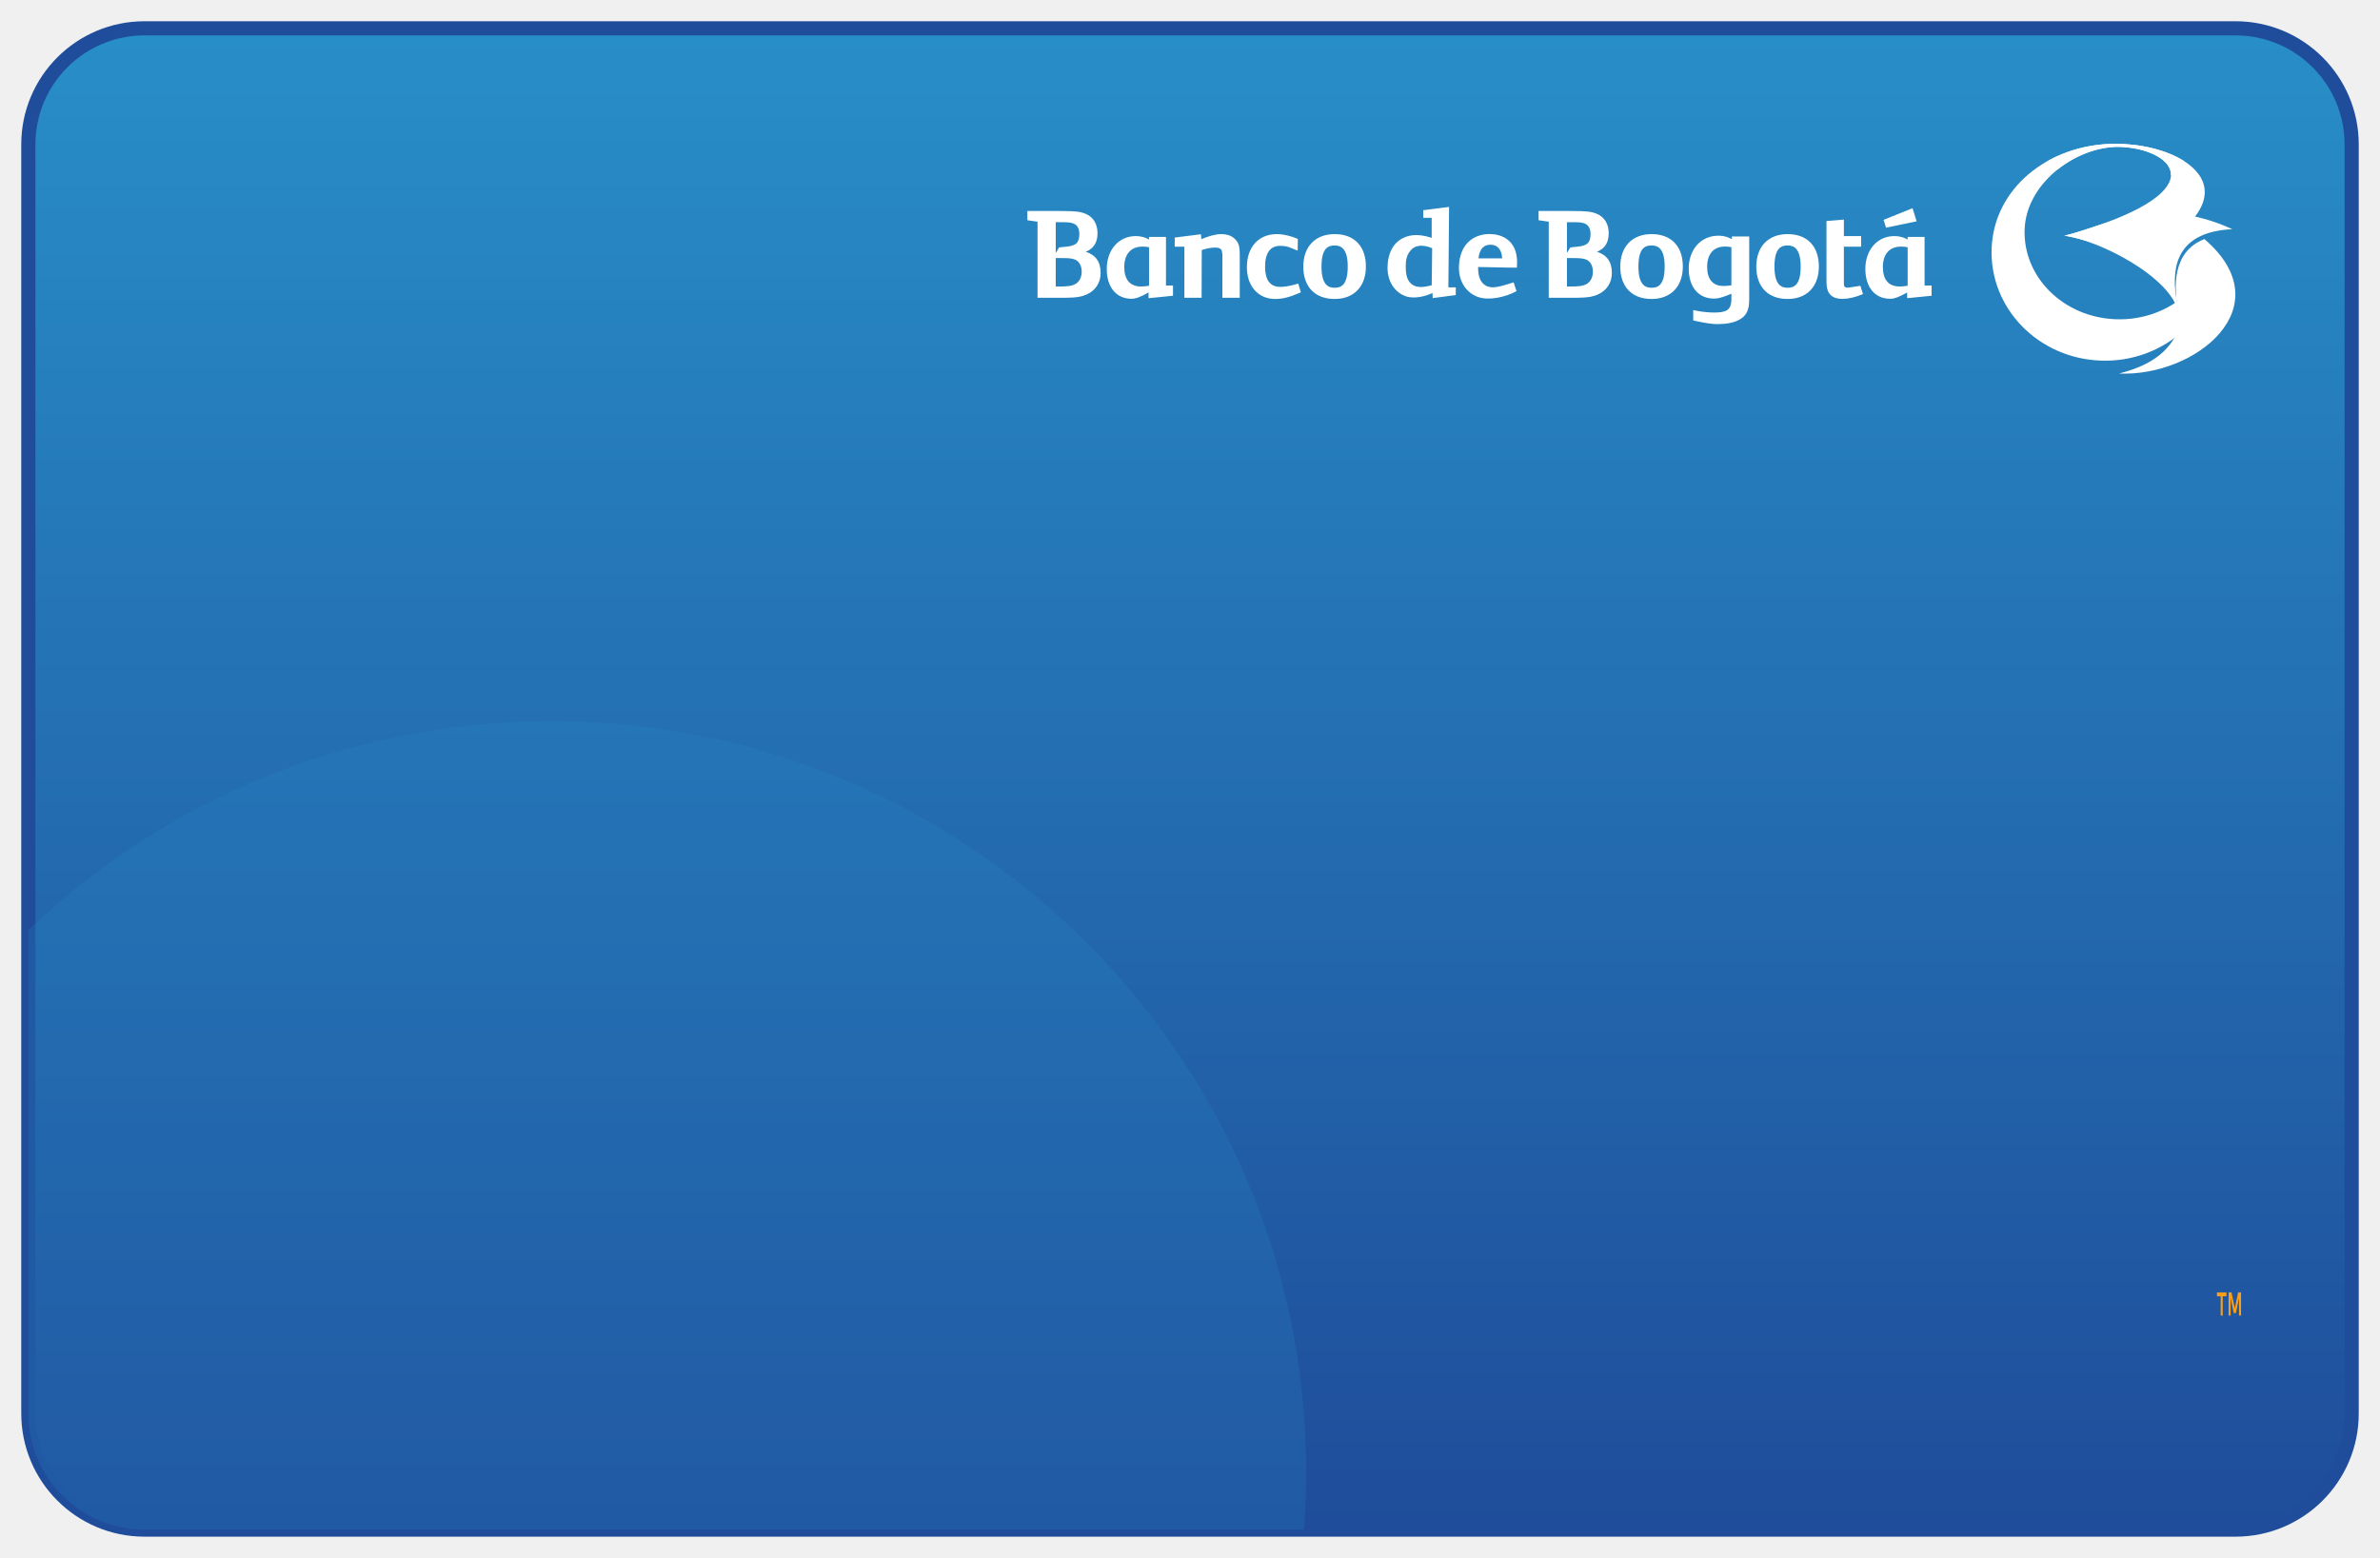
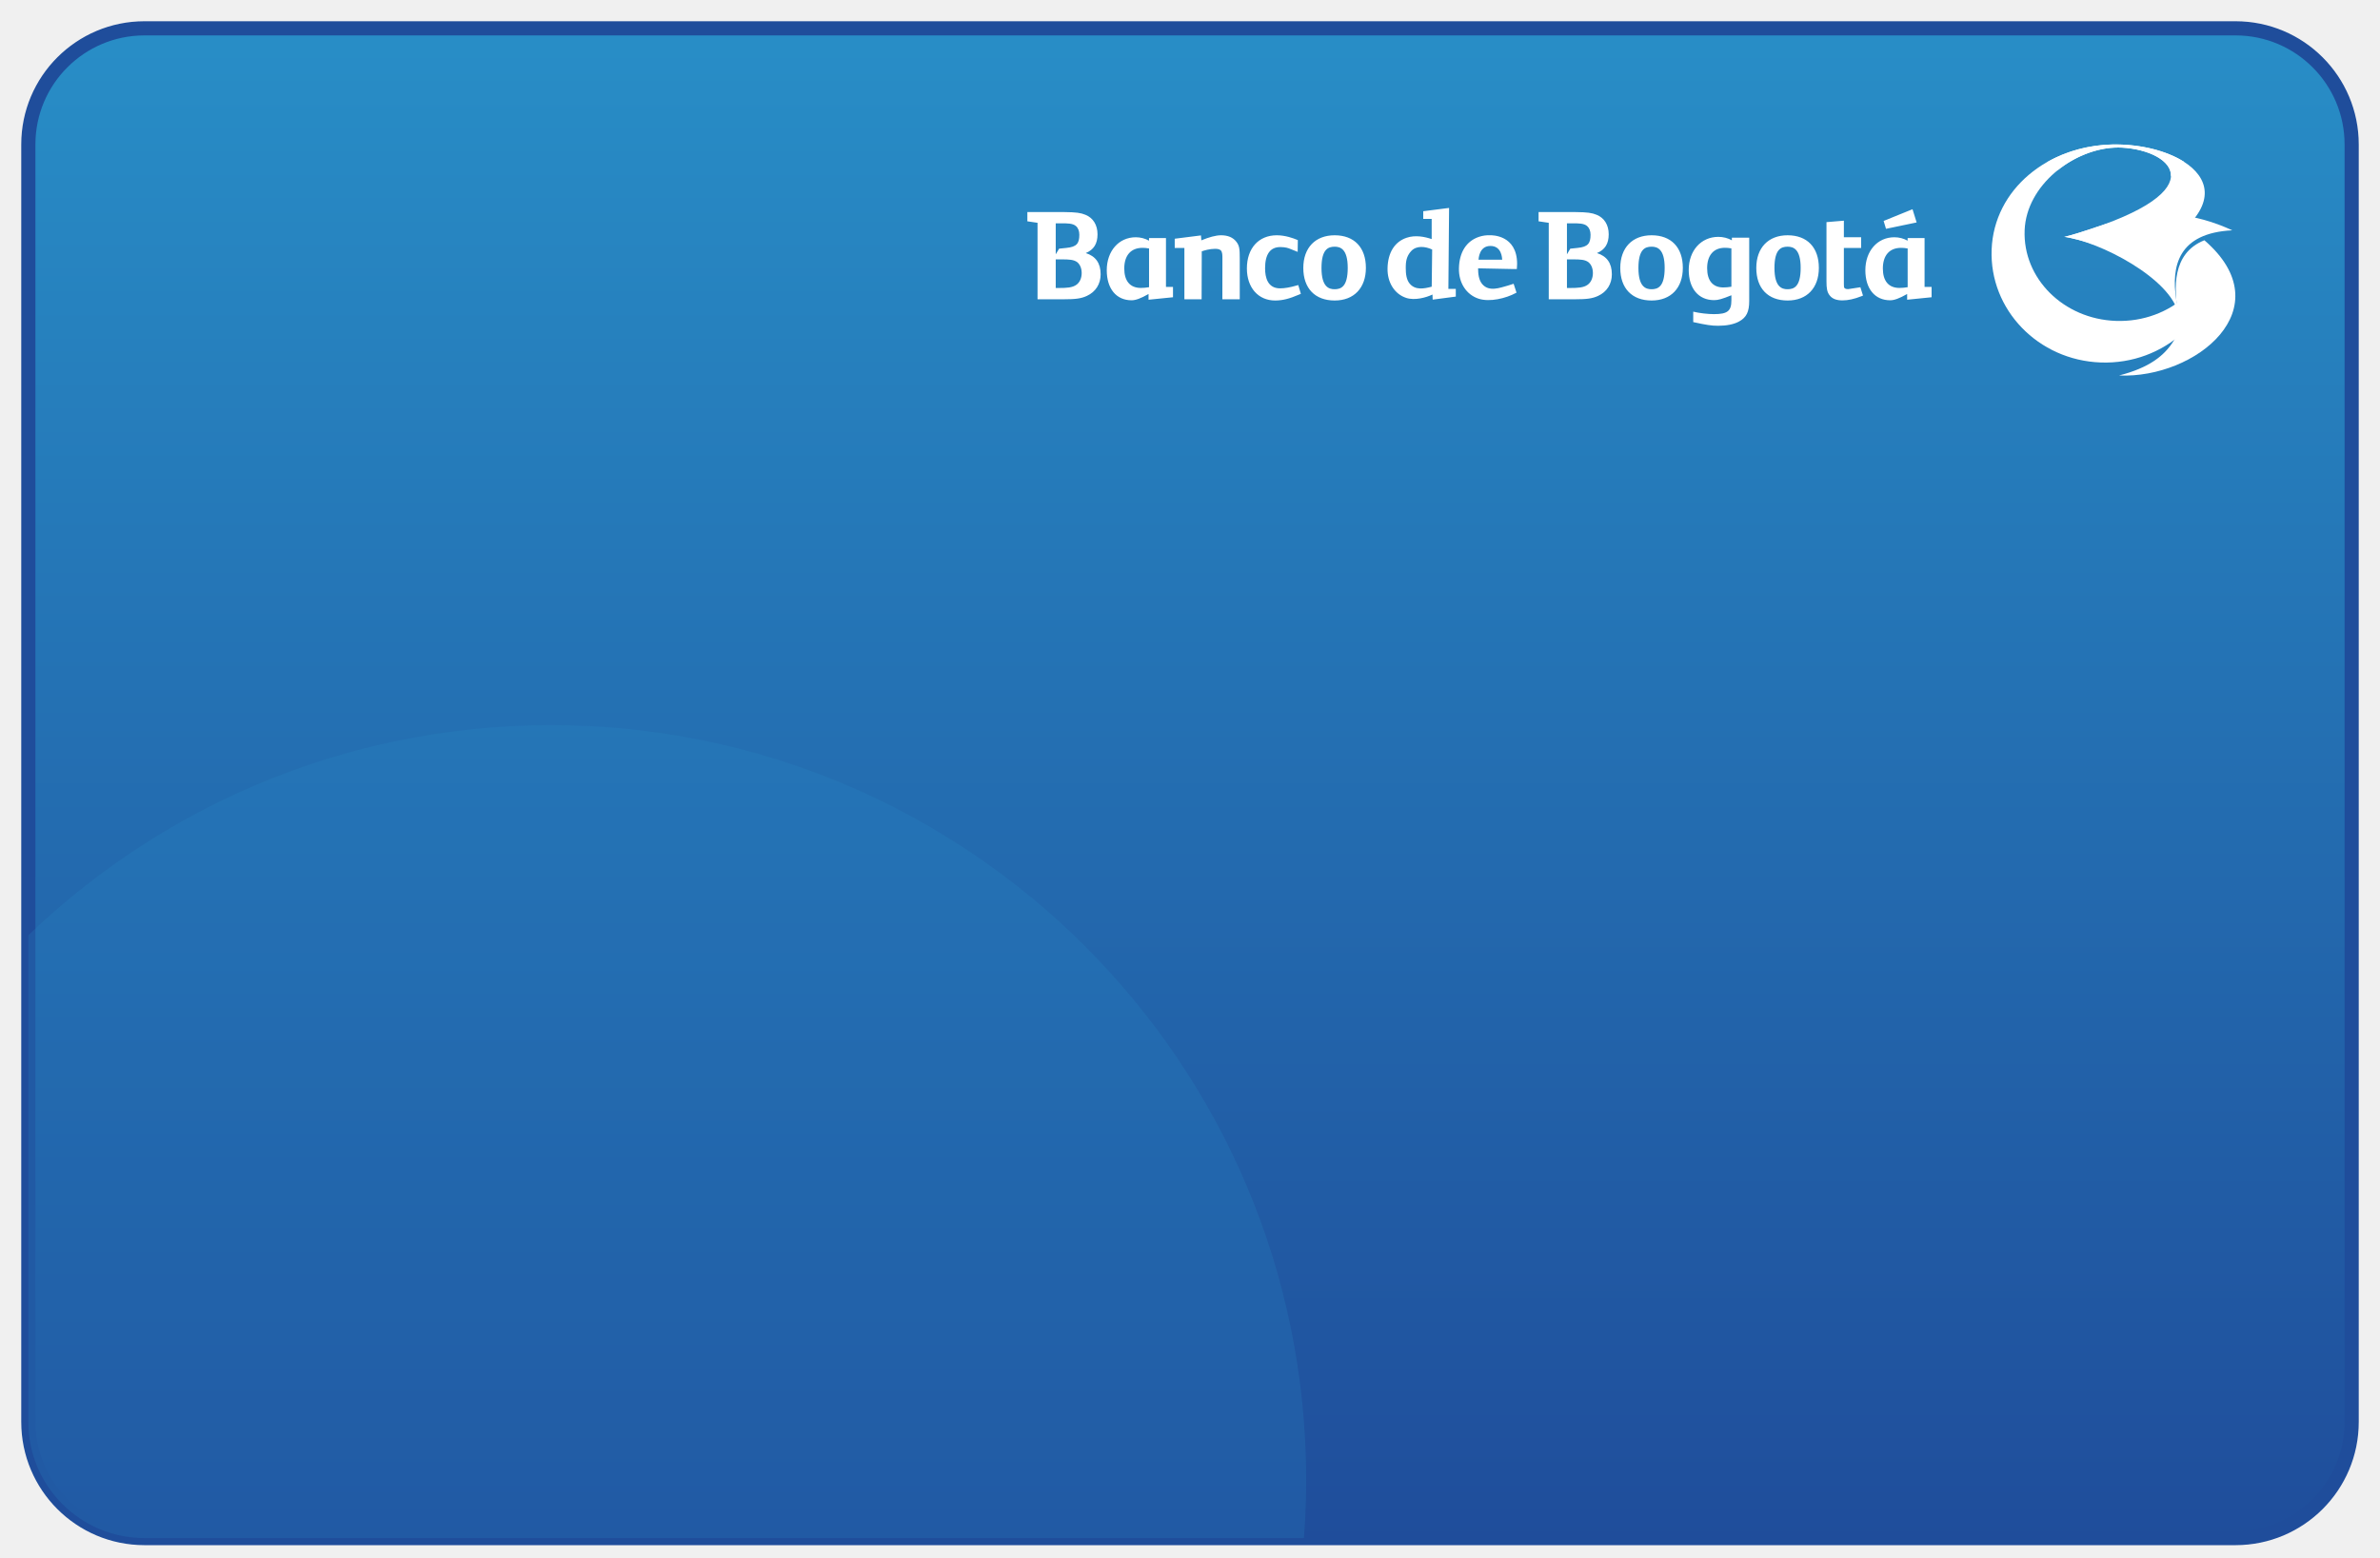
<svg xmlns="http://www.w3.org/2000/svg" xmlns:xlink="http://www.w3.org/1999/xlink" width="84px" height="55px" viewBox="0 0 84 55" version="1.1">
  <defs>
    <linearGradient x1="50%" y1="0%" x2="50%" y2="100%" id="linearGradient-1">
      <stop stop-color="#288EC7" offset="0%" />
      <stop stop-color="#1F4D9B" offset="100%" />
    </linearGradient>
-     <rect id="path-2" x="0" y="0" width="82" height="53" rx="4.1" />
+     <rect id="path-2" x="0" y="0" width="82" height="53.3" rx="4.1" />
  </defs>
-   <g id="Private-CEO" stroke="none" stroke-width="1" fill="none" fill-rule="evenodd">
-     <g id="5-Products-CEO" transform="translate(-77, -377)">
-       <g id="Product" transform="translate(44, 366)">
-         <g id="Image" transform="translate(34, 12)">
+   <g id="Private-CPO" stroke="none" stroke-width="1" fill="none" fill-rule="evenodd">
+     <g id="3-Card-Detail-CPO" transform="translate(-774, -174)">
+       <g id="Content" transform="translate(39, 80)">
+         <g id="Image" transform="translate(736, 95)">
          <mask id="mask-3" fill="white">
            <use xlink:href="#path-2" />
          </mask>
          <use id="Mask" stroke="#1F4D9B" stroke-width="0.5" fill="url(#linearGradient-1)" xlink:href="#path-2" />
-           <ellipse id="Fx" fill="#288EC7" opacity="0.2" mask="url(#mask-3)" cx="18.45" cy="50.962" rx="26.65" ry="26.5" />
-           <g id="Brand" mask="url(#mask-3)" fill="#F79E1B">
-             <g transform="translate(76.5, 43.69231)" id="Fill">
-               <path d="M1.596,1.752 L1.596,0.932 L1.494,0.932 L1.376,1.496 L1.259,0.932 L1.156,0.932 L1.156,1.752 L1.229,1.752 L1.229,1.134 L1.339,1.667 L1.414,1.667 L1.524,1.132 L1.524,1.752 L1.596,1.752 Z M0.949,1.752 L0.949,1.072 L1.08,1.072 L1.08,0.934 L0.746,0.934 L0.746,1.072 L0.877,1.072 L0.877,1.752 L0.949,1.752 Z" />
-             </g>
-           </g>
+           <circle id="Fx" fill="#288EC7" opacity="0.2" mask="url(#mask-3)" cx="18.45" cy="51.25" r="26.65" />
          <g id="Logo" mask="url(#mask-3)">
-             <g transform="translate(35.26, 4.076923)">
-               <path d="M24.388,3.244 C24.514,3.244 24.64,3.267 24.754,3.313 L24.865,3.365 L24.865,3.272 L25.477,3.272 L25.477,5.494 C25.477,5.877 25.378,6.077 25.111,6.218 C24.931,6.315 24.676,6.365 24.38,6.365 C24.176,6.365 24.006,6.343 23.66,6.27 L23.501,6.236 L23.501,5.869 C23.726,5.924 24.018,5.957 24.233,5.957 C24.67,5.957 24.823,5.865 24.845,5.558 L24.848,5.469 L24.848,5.294 C24.517,5.428 24.38,5.465 24.238,5.465 C23.687,5.465 23.342,5.057 23.342,4.406 C23.342,3.728 23.777,3.244 24.388,3.244 Z M8.804,3.188 C9.064,3.188 9.312,3.267 9.447,3.318 L9.504,3.341 L9.546,3.359 L9.54,3.771 C9.54,3.771 9.231,3.647 9.225,3.645 C9.224,3.645 9.109,3.602 8.928,3.602 C8.57,3.602 8.39,3.853 8.39,4.349 C8.39,4.669 8.481,5.051 8.919,5.051 C9.038,5.051 9.176,5.033 9.332,4.997 L9.494,4.954 L9.561,4.935 L9.653,5.243 L9.596,5.268 C9.242,5.419 9.003,5.478 8.744,5.478 C8.148,5.478 7.748,5.026 7.748,4.353 C7.748,3.646 8.162,3.188 8.804,3.188 Z M10.846,3.188 C11.536,3.188 11.948,3.615 11.948,4.331 C11.948,5.039 11.525,5.478 10.846,5.478 C10.153,5.478 9.739,5.051 9.739,4.336 C9.739,3.628 10.163,3.188 10.846,3.188 Z M26.832,3.188 C27.523,3.188 27.935,3.615 27.935,4.331 C27.935,5.039 27.512,5.478 26.832,5.478 C26.14,5.478 25.727,5.051 25.727,4.336 C25.727,3.628 26.15,3.188 26.832,3.188 Z M22.032,3.188 C22.723,3.188 23.134,3.615 23.134,4.331 C23.134,5.039 22.712,5.478 22.032,5.478 C21.34,5.478 20.926,5.051 20.926,4.336 C20.926,3.628 21.35,3.188 22.032,3.188 Z M28.818,2.676 L28.818,3.258 L29.427,3.258 L29.427,3.633 L28.818,3.633 L28.818,4.23 C28.818,4.268 28.818,4.307 28.818,4.344 L28.818,4.895 C28.819,4.998 28.822,5.011 28.833,5.03 C28.845,5.047 28.862,5.065 28.911,5.074 L28.97,5.078 L29.401,5.013 L29.493,5.305 L29.433,5.329 C29.189,5.425 28.966,5.474 28.771,5.474 C28.559,5.474 28.416,5.42 28.323,5.306 C28.24,5.209 28.213,5.091 28.206,4.92 L28.204,4.811 L28.204,2.727 L28.742,2.682 L28.818,2.676 Z M30.6,3.258 C30.724,3.258 30.847,3.281 30.959,3.326 L31.068,3.378 L31.068,3.287 L31.666,3.287 L31.666,5.002 L31.914,5.002 L31.914,5.364 L31.051,5.45 L31.051,5.249 C30.772,5.408 30.592,5.471 30.453,5.471 C29.913,5.471 29.576,5.064 29.576,4.416 C29.576,3.74 30.002,3.258 30.6,3.258 Z M3.826,3.258 C3.949,3.258 4.072,3.281 4.185,3.326 L4.294,3.378 L4.294,3.287 L4.892,3.287 L4.892,5.002 L5.14,5.002 L5.14,5.364 L4.289,5.449 L4.277,5.45 L4.277,5.249 C3.999,5.408 3.818,5.471 3.679,5.471 C3.139,5.471 2.802,5.064 2.802,4.416 C2.802,3.74 3.228,3.258 3.826,3.258 Z M16.341,3.187 C16.381,3.188 17.285,3.165 17.285,4.194 C17.285,4.244 17.282,4.295 17.277,4.347 L17.277,4.347 L17.276,4.372 L17.097,4.372 L15.908,4.349 C15.909,4.529 15.926,4.754 16.056,4.904 C16.296,5.182 16.67,5.034 16.961,4.954 L16.961,4.954 L17.162,4.891 L17.264,5.201 L17.245,5.211 C16.886,5.406 16.319,5.539 15.932,5.416 C15.495,5.278 15.219,4.857 15.232,4.344 C15.245,3.778 15.499,3.385 15.949,3.24 C16.074,3.199 16.201,3.182 16.341,3.187 Z M14.853,2.232 L14.884,2.229 C14.884,2.229 14.864,4.53 14.86,4.99 L14.859,5.069 L15.121,5.069 L15.121,5.34 L14.305,5.447 C14.305,5.447 14.3,5.312 14.298,5.268 C14.075,5.374 13.673,5.485 13.371,5.387 C12.959,5.252 12.7,4.843 12.712,4.346 C12.724,3.796 12.963,3.416 13.387,3.274 C13.695,3.171 14.03,3.24 14.27,3.321 L14.27,2.928 C14.27,2.899 14.27,2.87 14.27,2.843 L14.27,2.614 L13.972,2.614 L13.972,2.344 L14.78,2.241 L14.853,2.232 L14.884,2.229 Z M6.837,3.188 C7.078,3.188 7.259,3.265 7.376,3.416 C7.468,3.535 7.491,3.633 7.496,3.88 L7.496,3.995 L7.496,5.435 L6.882,5.435 L6.884,4.027 C6.885,3.894 6.886,3.778 6.827,3.719 C6.789,3.681 6.723,3.663 6.626,3.663 C6.434,3.663 6.239,3.722 6.155,3.751 L6.154,4.053 C6.153,4.458 6.15,5.148 6.15,5.366 L6.15,5.435 L5.542,5.435 L5.542,3.633 L5.201,3.633 L5.201,3.31 L6.127,3.193 C6.127,3.193 6.136,3.316 6.14,3.366 C6.411,3.254 6.65,3.188 6.837,3.188 Z M19.186,2.372 C19.725,2.372 19.903,2.391 20.092,2.469 C20.363,2.578 20.518,2.827 20.518,3.153 C20.518,3.488 20.384,3.696 20.103,3.812 C20.45,3.921 20.629,4.162 20.629,4.558 C20.629,4.898 20.453,5.174 20.146,5.315 C19.969,5.396 19.804,5.427 19.466,5.434 L19.31,5.435 L18.402,5.435 L18.402,2.75 C18.331,2.74 18.118,2.709 18.058,2.7 L18.043,2.698 L18.043,2.372 L19.186,2.372 Z M1.143,2.372 C1.683,2.372 1.861,2.391 2.05,2.469 C2.321,2.578 2.476,2.827 2.476,3.153 C2.476,3.488 2.342,3.696 2.061,3.812 C2.408,3.921 2.586,4.162 2.586,4.558 C2.586,4.898 2.41,5.174 2.103,5.315 C1.926,5.396 1.761,5.427 1.424,5.434 L1.268,5.435 L0.359,5.435 L0.359,2.75 C0.288,2.74 0.075,2.709 0.016,2.7 L0,2.698 L0,2.372 L1.143,2.372 Z M22.032,3.589 C21.802,3.589 21.567,3.678 21.567,4.336 C21.567,5.005 21.83,5.082 22.028,5.082 C22.258,5.082 22.493,4.993 22.493,4.331 C22.493,3.666 22.23,3.589 22.032,3.589 Z M26.832,3.589 C26.603,3.589 26.368,3.678 26.368,4.336 C26.368,5.005 26.63,5.082 26.828,5.082 C27.058,5.082 27.293,4.993 27.293,4.331 C27.293,3.666 27.03,3.589 26.832,3.589 Z M10.846,3.589 C10.617,3.589 10.381,3.678 10.381,4.336 C10.381,5.005 10.644,5.082 10.842,5.082 C11.072,5.082 11.307,4.993 11.307,4.331 C11.307,3.666 11.043,3.589 10.846,3.589 Z M13.542,3.748 C13.423,3.88 13.361,4.029 13.356,4.26 C13.356,4.284 13.355,4.308 13.355,4.331 C13.355,4.541 13.378,4.747 13.493,4.885 C13.691,5.121 13.996,5.066 14.271,4.993 C14.271,4.949 14.287,3.688 14.287,3.688 C14.051,3.579 13.73,3.537 13.542,3.748 Z M1.001,4.032 L1.001,5.038 L1.116,5.038 C1.38,5.038 1.594,5.03 1.737,4.922 C1.852,4.837 1.917,4.688 1.917,4.515 C1.917,4.353 1.862,4.218 1.764,4.136 C1.668,4.06 1.53,4.04 1.36,4.036 L1.226,4.034 L1.016,4.034 C1.016,4.034 1.005,4.032 1.001,4.032 Z M19.044,4.032 L19.044,5.038 L19.158,5.038 C19.422,5.038 19.637,5.03 19.78,4.922 C19.894,4.837 19.96,4.688 19.96,4.515 C19.96,4.353 19.905,4.218 19.806,4.136 C19.71,4.06 19.572,4.04 19.403,4.036 L19.27,4.034 L19.059,4.034 C19.059,4.034 19.047,4.032 19.044,4.032 Z M30.836,3.629 C30.427,3.629 30.194,3.895 30.194,4.354 C30.194,4.796 30.401,5.037 30.778,5.037 C30.846,5.037 30.902,5.033 30.966,5.025 L31.069,5.011 L31.069,3.651 C30.968,3.633 30.911,3.629 30.836,3.629 Z M4.062,3.629 C3.654,3.629 3.42,3.895 3.42,4.354 C3.42,4.796 3.627,5.037 4.005,5.037 C4.073,5.037 4.128,5.033 4.192,5.025 L4.295,5.011 L4.295,3.651 C4.194,3.633 4.137,3.629 4.062,3.629 Z M24.62,3.627 C24.22,3.627 23.992,3.89 23.992,4.344 C23.992,4.781 24.194,5.019 24.564,5.019 C24.631,5.019 24.685,5.015 24.747,5.008 L24.848,4.994 L24.848,3.648 C24.749,3.631 24.694,3.627 24.62,3.627 Z M16.343,3.563 C15.945,3.563 15.929,4.007 15.923,4.045 L15.923,4.045 L16.759,4.045 C16.753,3.996 16.747,3.563 16.343,3.563 Z M1.292,2.768 L1.001,2.768 L1.001,3.856 C1.001,3.856 1.12,3.656 1.12,3.658 C1.12,3.658 1.378,3.631 1.379,3.631 C1.741,3.595 1.834,3.475 1.834,3.171 C1.834,3.039 1.792,2.93 1.715,2.865 C1.639,2.8 1.531,2.778 1.397,2.771 L1.292,2.768 Z M19.335,2.768 L19.044,2.768 L19.044,3.856 C19.044,3.856 19.12,3.728 19.15,3.678 L19.162,3.658 L19.421,3.631 C19.783,3.595 19.877,3.475 19.877,3.171 C19.877,3.039 19.834,2.93 19.757,2.865 C19.681,2.8 19.573,2.778 19.44,2.771 L19.335,2.768 Z M31.241,2.274 L31.386,2.737 L30.305,2.961 L30.221,2.685 L31.177,2.299 L31.241,2.274 Z" id="Lettering" fill="#FFFFFF" />
+             <g transform="translate(35.26, 4.1)">
+               <path d="M24.388,3.262 C24.556,3.262 24.723,3.304 24.865,3.384 L24.865,3.384 L24.865,3.291 L25.477,3.291 L25.477,5.525 C25.477,5.91 25.378,6.111 25.111,6.254 C24.931,6.351 24.676,6.401 24.38,6.401 C24.147,6.401 23.958,6.372 23.501,6.271 L23.501,6.271 L23.501,5.903 C23.726,5.957 24.018,5.99 24.233,5.99 C24.71,5.99 24.848,5.881 24.848,5.5 L24.848,5.5 L24.848,5.324 C24.517,5.458 24.38,5.496 24.238,5.496 C23.687,5.496 23.342,5.085 23.342,4.431 C23.342,3.749 23.777,3.262 24.388,3.262 Z M8.804,3.206 C9.107,3.206 9.395,3.314 9.504,3.36 L9.504,3.36 L9.546,3.378 L9.54,3.792 C9.54,3.792 9.231,3.668 9.225,3.666 C9.224,3.665 9.109,3.622 8.928,3.622 C8.57,3.622 8.39,3.875 8.39,4.373 C8.39,4.696 8.481,5.08 8.919,5.08 C9.077,5.08 9.271,5.047 9.494,4.982 L9.494,4.982 L9.561,4.963 L9.653,5.273 L9.596,5.297 C9.242,5.45 9.003,5.509 8.744,5.509 C8.148,5.509 7.748,5.054 7.748,4.377 C7.748,3.666 8.162,3.206 8.804,3.206 Z M10.846,3.206 C11.536,3.206 11.948,3.636 11.948,4.356 C11.948,5.068 11.525,5.509 10.846,5.509 C10.153,5.509 9.739,5.08 9.739,4.36 C9.739,3.648 10.163,3.206 10.846,3.206 Z M26.832,3.206 C27.523,3.206 27.935,3.636 27.935,4.356 C27.935,5.068 27.512,5.509 26.832,5.509 C26.14,5.509 25.727,5.08 25.727,4.36 C25.727,3.648 26.15,3.206 26.832,3.206 Z M22.032,3.206 C22.723,3.206 23.134,3.636 23.134,4.356 C23.134,5.068 22.712,5.509 22.032,5.509 C21.34,5.509 20.926,5.08 20.926,4.36 C20.926,3.648 21.35,3.206 22.032,3.206 Z M28.818,2.691 L28.818,3.276 L29.427,3.276 L29.427,3.653 L28.818,3.653 C28.818,3.728 28.818,4.157 28.818,4.48 L28.818,4.923 C28.819,5.026 28.822,5.04 28.833,5.058 C28.849,5.081 28.874,5.107 28.97,5.107 L28.97,5.107 L29.401,5.041 L29.493,5.335 L29.433,5.359 C29.189,5.456 28.966,5.505 28.771,5.505 C28.559,5.505 28.416,5.451 28.323,5.336 C28.223,5.219 28.204,5.071 28.204,4.838 L28.204,4.838 L28.204,2.742 L28.742,2.697 L28.818,2.691 Z M30.6,3.276 C30.765,3.276 30.928,3.318 31.068,3.397 L31.068,3.397 L31.068,3.305 L31.666,3.305 L31.666,5.03 L31.914,5.03 L31.914,5.394 L31.051,5.481 L31.051,5.279 C30.772,5.439 30.592,5.501 30.453,5.501 C29.913,5.501 29.576,5.093 29.576,4.441 C29.576,3.761 30.002,3.276 30.6,3.276 Z M3.826,3.276 C3.99,3.276 4.154,3.318 4.294,3.397 L4.294,3.397 L4.294,3.305 L4.892,3.305 L4.892,5.03 L5.14,5.03 L5.14,5.394 L4.289,5.48 L4.277,5.481 L4.277,5.279 C3.999,5.439 3.818,5.501 3.679,5.501 C3.139,5.501 2.802,5.093 2.802,4.441 C2.802,3.761 3.228,3.276 3.826,3.276 Z M16.341,3.205 C16.381,3.206 17.285,3.183 17.285,4.217 C17.285,4.268 17.282,4.319 17.277,4.372 L17.277,4.372 L17.276,4.397 L17.097,4.397 L15.908,4.373 C15.909,4.554 15.926,4.781 16.056,4.932 C16.296,5.211 16.67,5.062 16.961,4.982 L16.961,4.982 L17.162,4.918 L17.264,5.231 L17.245,5.241 C16.886,5.436 16.319,5.57 15.932,5.447 C15.495,5.308 15.219,4.884 15.232,4.369 C15.245,3.799 15.499,3.405 15.949,3.258 C16.074,3.218 16.201,3.2 16.341,3.205 Z M14.884,2.242 C14.884,2.242 14.864,4.556 14.86,5.019 L14.859,5.098 L15.121,5.098 L15.121,5.371 L14.305,5.478 C14.305,5.478 14.3,5.342 14.298,5.298 C14.075,5.405 13.673,5.516 13.371,5.417 C12.959,5.282 12.7,4.87 12.712,4.37 C12.724,3.817 12.963,3.435 13.387,3.293 C13.695,3.189 14.03,3.259 14.27,3.34 C14.27,3.301 14.27,3.052 14.27,2.859 L14.27,2.629 L13.972,2.629 L13.972,2.357 L14.78,2.254 L14.853,2.245 Z M1.31,2.387 C1.722,2.391 1.882,2.414 2.05,2.483 C2.321,2.592 2.476,2.843 2.476,3.171 C2.476,3.508 2.342,3.717 2.061,3.834 C2.408,3.944 2.586,4.186 2.586,4.584 C2.586,4.926 2.41,5.203 2.103,5.345 C1.901,5.439 1.714,5.466 1.268,5.466 L1.268,5.466 L0.359,5.466 L0.359,2.766 C0.277,2.754 0,2.713 0,2.713 L0,2.713 L0,2.386 Z M19.352,2.387 C19.764,2.391 19.924,2.414 20.092,2.483 C20.363,2.592 20.518,2.843 20.518,3.171 C20.518,3.508 20.384,3.717 20.103,3.834 C20.45,3.944 20.629,4.186 20.629,4.584 C20.629,4.926 20.453,5.203 20.146,5.345 C19.944,5.439 19.757,5.466 19.31,5.466 L19.31,5.466 L18.402,5.466 L18.402,2.766 C18.319,2.754 18.043,2.713 18.043,2.713 L18.043,2.713 L18.043,2.386 Z M6.837,3.206 C7.078,3.206 7.259,3.283 7.376,3.435 C7.482,3.572 7.496,3.682 7.496,4.018 L7.496,4.018 L7.496,5.466 L6.882,5.466 L6.884,4.05 C6.885,3.916 6.886,3.8 6.827,3.74 C6.789,3.702 6.723,3.684 6.626,3.684 C6.434,3.684 6.239,3.743 6.155,3.773 C6.155,3.853 6.151,5.089 6.15,5.397 L6.15,5.466 L5.542,5.466 L5.542,3.653 L5.201,3.653 L5.201,3.328 L6.127,3.211 C6.127,3.211 6.136,3.335 6.14,3.385 C6.411,3.273 6.65,3.206 6.837,3.206 Z M22.032,3.609 C21.802,3.609 21.567,3.699 21.567,4.36 C21.567,5.033 21.83,5.111 22.028,5.111 C22.258,5.111 22.493,5.022 22.493,4.356 C22.493,3.686 22.23,3.609 22.032,3.609 Z M26.832,3.609 C26.603,3.609 26.368,3.699 26.368,4.36 C26.368,5.033 26.63,5.111 26.828,5.111 C27.058,5.111 27.293,5.022 27.293,4.356 C27.293,3.686 27.03,3.609 26.832,3.609 Z M10.846,3.609 C10.617,3.609 10.381,3.699 10.381,4.36 C10.381,5.033 10.644,5.111 10.842,5.111 C11.072,5.111 11.307,5.022 11.307,4.356 C11.307,3.686 11.043,3.609 10.846,3.609 Z M14.287,3.709 C14.051,3.599 13.73,3.557 13.542,3.769 C13.423,3.902 13.361,4.052 13.356,4.284 C13.356,4.308 13.355,4.332 13.355,4.356 C13.355,4.567 13.378,4.774 13.493,4.912 C13.691,5.15 13.996,5.095 14.271,5.021 C14.271,4.977 14.287,3.709 14.287,3.709 Z M19.044,4.054 L19.044,5.067 L19.158,5.067 C19.422,5.067 19.637,5.058 19.78,4.949 C19.894,4.864 19.96,4.714 19.96,4.54 C19.96,4.377 19.905,4.242 19.806,4.159 C19.687,4.064 19.501,4.057 19.27,4.057 L19.27,4.057 L19.059,4.057 C19.059,4.057 19.047,4.055 19.044,4.054 L19.044,4.054 Z M1.001,4.054 L1.001,5.067 L1.116,5.067 C1.38,5.067 1.594,5.058 1.737,4.949 C1.852,4.864 1.917,4.714 1.917,4.54 C1.917,4.377 1.862,4.242 1.764,4.159 C1.644,4.064 1.458,4.057 1.226,4.057 L1.226,4.057 L1.016,4.057 C1.016,4.057 1.005,4.055 1.001,4.054 L1.001,4.054 Z M4.062,3.65 C3.654,3.65 3.42,3.917 3.42,4.379 C3.42,4.823 3.627,5.065 4.005,5.065 C4.106,5.065 4.181,5.057 4.295,5.039 L4.295,5.039 L4.295,3.672 C4.194,3.654 4.137,3.65 4.062,3.65 Z M30.836,3.65 C30.427,3.65 30.194,3.917 30.194,4.379 C30.194,4.823 30.401,5.065 30.778,5.065 C30.88,5.065 30.955,5.057 31.069,5.039 L31.069,5.039 L31.069,3.672 C30.968,3.654 30.911,3.65 30.836,3.65 Z M24.62,3.648 C24.22,3.648 23.992,3.912 23.992,4.369 C23.992,4.809 24.194,5.048 24.564,5.048 C24.664,5.048 24.737,5.039 24.848,5.022 L24.848,5.022 L24.848,3.669 C24.749,3.652 24.694,3.648 24.62,3.648 Z M16.343,3.583 C15.945,3.583 15.929,4.029 15.923,4.068 L15.923,4.068 L16.759,4.068 C16.753,4.019 16.747,3.583 16.343,3.583 Z M19.335,2.784 L19.044,2.784 L19.044,3.878 C19.044,3.878 19.162,3.677 19.162,3.679 L19.162,3.679 L19.421,3.652 C19.783,3.616 19.877,3.494 19.877,3.189 C19.877,3.056 19.834,2.947 19.757,2.881 C19.643,2.783 19.457,2.783 19.221,2.784 Z M1.292,2.784 L1.001,2.784 L1.001,3.878 C1.001,3.878 1.12,3.677 1.12,3.679 C1.12,3.679 1.378,3.652 1.379,3.652 C1.741,3.616 1.834,3.494 1.834,3.189 C1.834,3.056 1.792,2.947 1.715,2.881 C1.601,2.783 1.415,2.783 1.178,2.784 Z M31.241,2.287 L31.386,2.753 L30.305,2.978 L30.221,2.7 L31.177,2.312 L31.241,2.287 Z" id="Lettering" fill="#FFFFFF" />
              <g id="Emblem" stroke-width="1" fill="none" transform="translate(34.03, 0)">
-                 <path d="M4.293,0 C1.99,0.038 0.086,1.574 0.003,3.686 C-0.08,5.798 1.644,7.575 3.853,7.654 C4.977,7.695 6.012,7.288 6.767,6.599 C7.494,5.936 7.465,4.769 6.886,5.299 C6.25,5.88 5.361,6.228 4.391,6.194 C2.542,6.131 1.098,4.704 1.168,3.007 C1.232,1.432 2.865,0.186 4.328,0.111 L4.366,0 C4.342,0 4.318,0 4.293,0" id="Fill" fill="#FFFFFF" />
-                 <path d="M4.614,0.112 C6.473,0.219 8.002,1.732 2.595,3.244 C3.972,3.502 4.99,4.12 4.99,4.12 C9.619,1.87 6.986,-0.008 4.366,5.55893617e-07 L4.328,0.111 C4.424,0.106 4.52,0.106 4.614,0.112" id="Fill" fill="#FFFFFF" />
-                 <path d="M2.337,0.903 C2.918,0.44 3.642,0.147 4.328,0.111 C4.424,0.106 4.52,0.106 4.614,0.112 C5.525,0.165 6.358,0.555 6.332,1.118 L6.787,0.605 C6.178,0.22 5.271,-0.002 4.366,2.50825832e-05 C4.342,2.50825832e-05 4.318,2.50825832e-05 4.293,0 C3.44,0.014 2.642,0.235 1.971,0.613 L2.337,0.903 Z" id="Fill" fill="#FFFFFF" />
-                 <path d="M6.596,5.969 C6.594,5.949 6.519,5.448 6.519,5.448 C6.332,4.26 6.594,3.108 8.496,3.014 C5.737,1.746 3.903,2.96 2.559,3.244 C3.782,3.39 6.36,4.711 6.596,5.969" id="Fill" fill="#FFFFFF" />
-                 <path d="M7.512,3.363 C6.337,3.826 6.456,5.108 6.57,5.86 C6.592,5.92 6.71,6.389 6.438,6.877 C6.1,7.426 5.554,7.84 4.5,8.11 C7.201,8.229 10.293,5.749 7.512,3.363" id="Fill" fill="#FFFFFF" />
+                 <path d="M4.293,0 C1.99,0.039 0.086,1.583 0.003,3.707 C-0.08,5.831 1.644,7.618 3.853,7.697 C4.977,7.738 6.012,7.329 6.767,6.637 C7.494,5.97 7.465,4.796 6.886,5.329 C6.25,5.913 5.361,6.263 4.391,6.229 C2.542,6.165 1.098,4.73 1.168,3.024 C1.232,1.44 2.865,0.187 4.328,0.112 L4.366,0 C4.342,0 4.318,0 4.293,0" id="Fill" fill="#FFFFFF" />
+                 <path d="M4.614,0.112 C6.473,0.22 8.002,1.742 2.595,3.262 C3.972,3.522 4.99,4.143 4.99,4.143 C9.619,1.881 6.986,-0.008 4.366,5.59040185e-07 L4.328,0.112 C4.424,0.107 4.52,0.107 4.614,0.112" id="Fill" fill="#FFFFFF" />
+                 <path d="M2.337,0.908 C2.918,0.442 3.642,0.147 4.328,0.112 C4.424,0.107 4.52,0.107 4.614,0.112 C5.525,0.166 6.358,0.558 6.332,1.124 L6.787,0.609 C6.178,0.221 5.271,-0.002 4.366,2.52245601e-05 C4.342,2.52245601e-05 4.318,2.52245601e-05 4.293,0 C3.44,0.015 2.642,0.236 1.971,0.616 L2.337,0.908 Z" id="Fill" fill="#FFFFFF" />
+                 <path d="M6.596,6.003 C6.594,5.983 6.519,5.479 6.519,5.479 C6.332,4.285 6.594,3.126 8.496,3.031 C5.737,1.756 3.903,2.977 2.559,3.262 C3.782,3.409 6.36,4.737 6.596,6.003" id="Fill" fill="#FFFFFF" />
+                 <path d="M7.512,3.382 C6.337,3.848 6.456,5.137 6.57,5.893 C6.592,5.954 6.71,6.425 6.438,6.916 C6.1,7.468 5.554,7.885 4.5,8.156 C7.201,8.275 10.293,5.782 7.512,3.382" id="Fill" fill="#FFFFFF" />
              </g>
            </g>
          </g>
        </g>
      </g>
    </g>
  </g>
</svg>
